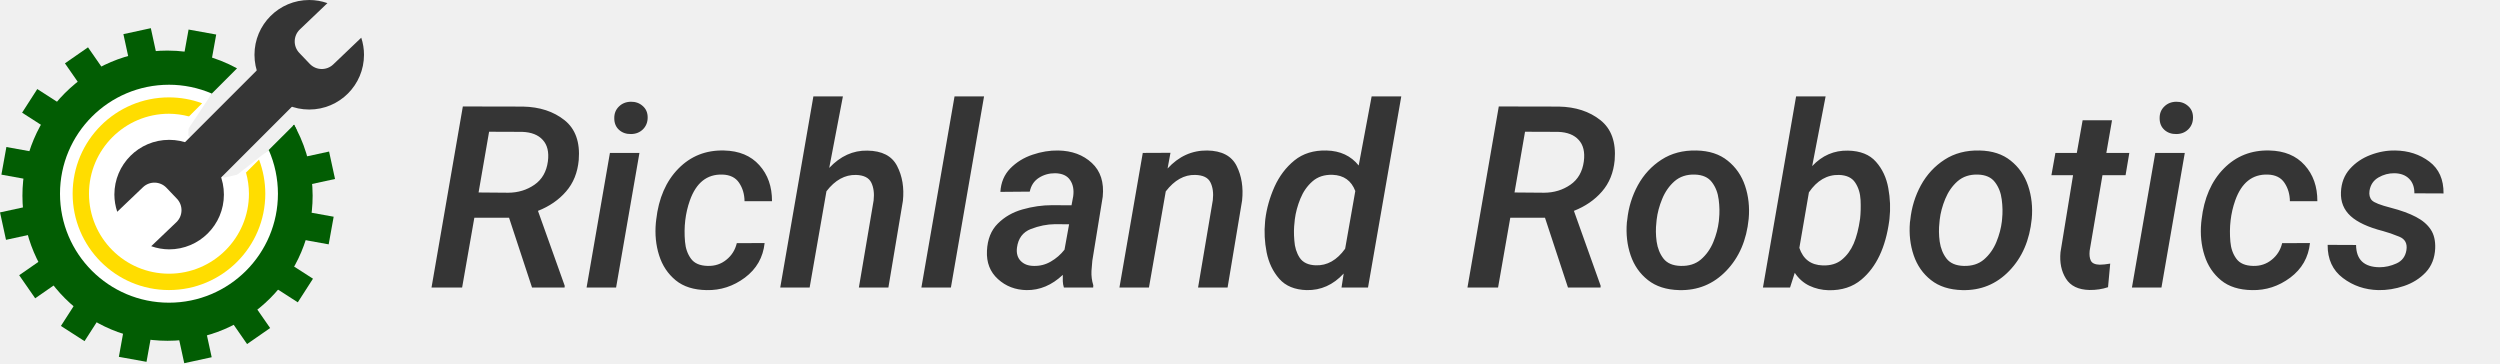
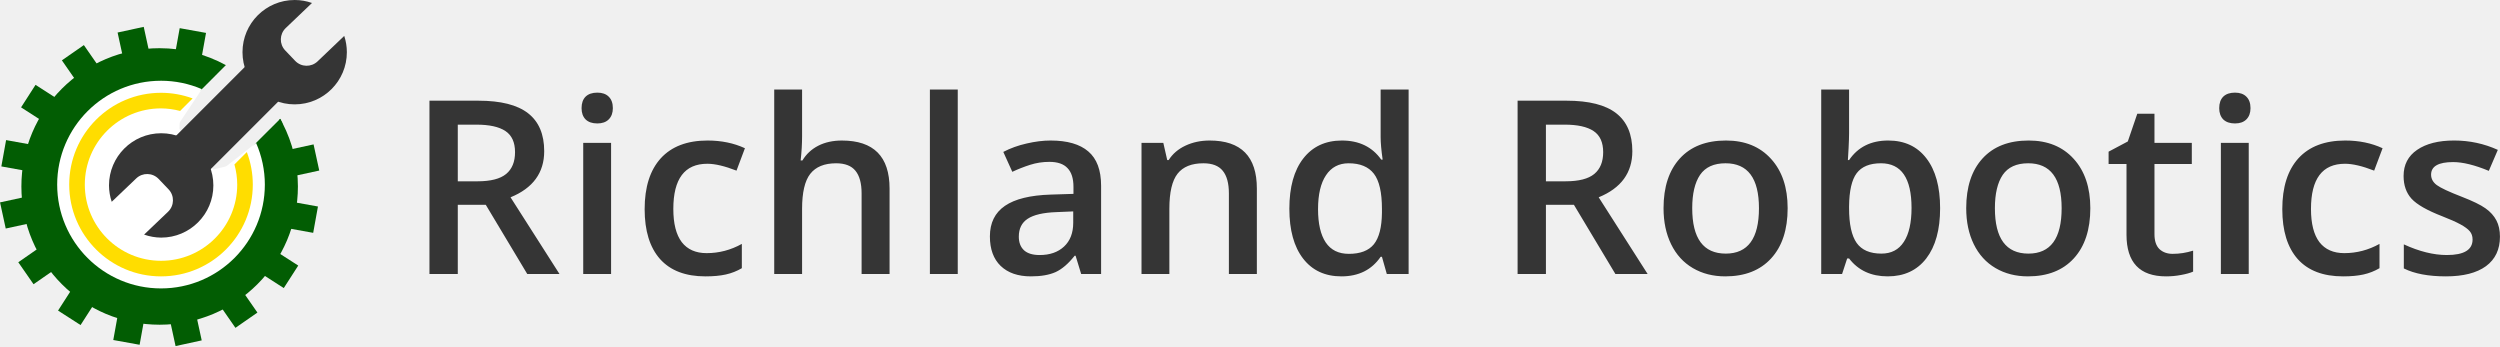
- <svg xmlns="http://www.w3.org/2000/svg" width="34.342cm" height="4.989cm" viewBox="0 0 343.419 49.891" version="1.1" id="svg1">
+ <svg xmlns="http://www.w3.org/2000/svg" width="36.041cm" height="4.989cm" viewBox="0 0 360.406 49.891" version="1.1" id="svg1">
  <defs id="defs1" />
  <g id="layer1" transform="translate(1.719934e-6,-1.1324834e-5)">
    <g id="g3-0" style="display:inline;fill:#ffffff;fill-opacity:1" transform="matrix(1.063613,0,0,1.063613,-86.78304,-158.8193)">
      <path id="path2-3" style="display:inline;fill:#025d03;fill-opacity:1;stroke-width:0.491" d="m 103.226,155.853 a 18.74,18.74 0 0 0 -18.74,18.741 18.74,18.74 0 0 0 18.74,18.74 18.74,18.74 0 0 0 18.741,-18.74 18.74,18.74 0 0 0 -2.067,-8.543 l -0.008,0.003 -0.263,-0.513 a 18.74,18.74 0 0 0 -0.063,-0.11 l -9.06,9.025 -7.082,-7.523 8.779,-8.785 a 18.74,18.74 0 0 0 -8.977,-2.294 z" />
      <path id="rect3-4" style="display:inline;fill:#025d03;fill-opacity:1;stroke-width:0.132" d="m 101.069,152.96 -3.543,0.77 0.671,3.087 3.544,-0.771 z m 4.875,0.177 -0.561,3.108 3.569,0.644 0.561,-3.108 z m -12.989,2.296 -2.979,2.068 1.801,2.595 2.979,-2.068 z m -6.551,5.389 -1.961,3.051 2.657,1.708 1.961,-3.05 z m 33.168,4.604 -0.155,0.155 0.376,0.542 0.1,-0.069 z m -37.158,2.883 -0.644,3.569 3.108,0.561 0.644,-3.569 z m 41.676,0.584 -3.087,0.671 0.771,3.544 3.086,-0.671 z m -39.41,7.189 -3.087,0.671 0.771,3.543 3.086,-0.671 z m 36.896,0.668 -0.645,3.569 3.108,0.561 0.645,-3.569 z m -34.915,6.316 -2.595,1.801 2.068,2.979 2.595,-1.801 z m 32.694,0.542 -1.961,3.051 2.657,1.708 1.961,-3.051 z m -28.191,5.154 -1.708,2.657 3.051,1.961 1.708,-2.657 z m 23.514,0.332 -2.979,2.068 1.801,2.595 2.979,-2.068 z m -17.175,3.206 -0.561,3.108 3.569,0.644 0.561,-3.108 z m 10.755,0.072 -3.544,0.77 0.671,3.087 3.544,-0.771 z" />
      <path id="circle3-9" style="display:inline;stroke-width:0.18" d="m 103.412,160.266 c -7.773,10e-6 -14.074,6.301 -14.074,14.074 9e-6,7.773 6.301,14.074 14.074,14.074 7.773,-1e-5 14.074,-6.301 14.074,-14.074 -0.001,-1.946 -0.406,-3.871 -1.19,-5.653 l -5.789,4.552 -4.933,-6.767 3.375,-5.068 c -1.75,-0.75 -3.633,-1.138 -5.537,-1.139 z" />
      <path id="circle4-1" style="display:inline;fill:#ffdd00;fill-opacity:1;stroke-width:0.159" d="m 103.412,161.898 a 12.442,12.442 0 0 0 -12.442,12.442 12.442,12.442 0 0 0 12.442,12.442 12.442,12.442 0 0 0 12.442,-12.442 12.442,12.442 0 0 0 -0.81,-4.405 l -4.537,4.52 -7.082,-7.523 4.269,-4.272 a 12.442,12.442 0 0 0 -4.282,-0.762 z" />
      <path id="circle5-7" style="display:inline;stroke-width:0.132" d="m 103.412,164.011 c -5.704,1.6e-4 -10.329,4.625 -10.329,10.329 -1.38e-4,5.705 4.624,10.329 10.329,10.33 5.705,1.4e-4 10.33,-4.625 10.33,-10.33 -0.004,-0.923 -0.132,-1.841 -0.38,-2.729 l -2.855,0.67 -4.598,-5.452 0.087,-2.47 c -0.843,-0.225 -1.712,-0.341 -2.585,-0.348 z" />
      <path id="path6-9" style="display:inline;fill:#353535;fill-opacity:1;stroke-width:1.014;stroke-dasharray:none" d="m 121.529,149.321 a 7.073,7.073 0 0 0 -7.073,7.073 7.073,7.073 0 0 0 7.073,7.073 7.073,7.073 0 0 0 7.073,-7.073 7.073,7.073 0 0 0 -0.355,-2.205 l -3.616,3.451 a 2.147,2.147 0 0 1 -3.036,-0.071 l -1.348,-1.412 a 2.147,2.147 0 0 1 0.071,-3.036 l 3.56,-3.397 a 7.073,7.073 0 0 0 -2.349,-0.403 z" />
      <path id="circle6-5" style="display:inline;fill:#353535;fill-opacity:1;stroke-width:1.014;stroke-dasharray:none" d="m 103.434,167.382 a 7.073,7.073 0 0 0 -7.073,7.073 7.073,7.073 0 0 0 0.37,2.218 l 3.322,-3.17 a 2.147,2.147 0 0 1 3.036,0.071 l 1.348,1.412 a 2.147,2.147 0 0 1 -0.071,3.036 l -3.247,3.098 a 7.073,7.073 0 0 0 2.315,0.407 7.073,7.073 0 0 0 7.073,-7.073 7.073,7.073 0 0 0 -7.073,-7.073 z" />
      <path id="path3-4" style="display:none;fill:#000000;fill-opacity:1;stroke-width:1.014;stroke-dasharray:none" d="m 103.424,166.932 8.782,-8.788 2.831,-4.56 8.475,7.865 -0.566,3.544 -3.054,1.06 -0.322,-0.628 -9.064,9.03 z" />
      <path id="rect6-1" style="display:inline;fill:#353535;fill-opacity:1;stroke-width:1.014;stroke-dasharray:none" d="m 104.854,168.315 13.006,-13.006 4.498,4.724 -13.006,13.006 z" />
      <text xml:space="preserve" style="font-style:normal;font-variant:normal;font-weight:500;font-stretch:normal;font-size:329.065px;font-family:Roboto;-inkscape-font-specification:'Roboto Medium';letter-spacing:0.211px;fill:#000000;fill-opacity:1;stroke-width:1.014;stroke-dasharray:none" x="138.305" y="174.455" id="text1">
        <tspan id="tspan1" style="fill:#000000;fill-opacity:1;stroke-width:1.014" x="138.305" y="174.455" />
      </text>
-       <text xml:space="preserve" style="font-style:italic;font-variant:normal;font-weight:500;font-stretch:normal;font-size:32.907px;font-family:Roboto;-inkscape-font-specification:'Roboto Medium Italic';letter-spacing:0.211px;fill:#353535;fill-opacity:1;stroke-width:1.014;stroke-dasharray:none" x="136.697" y="186.461" id="text2">
-         <tspan id="tspan2" style="fill:#353535;fill-opacity:1;stroke-width:1.014;-inkscape-font-specification:'Roboto Medium Italic';font-family:Roboto;font-weight:500;font-style:italic;font-stretch:normal;font-variant:normal" x="136.697" y="186.461">Richland Robotics</tspan>
-       </text>
+       <path d="m 143.638,173.896 h 2.667 q 2.683,0 3.888,-0.996 1.205,-0.996 1.205,-2.956 0,-1.992 -1.301,-2.86 -1.301,-0.868 -3.921,-0.868 h -2.539 z m 0,3.181 v 9.383 h -3.84 v -23.491 h 6.636 q 4.547,0 6.732,1.703 2.185,1.703 2.185,5.142 0,4.386 -4.563,6.25 l 6.636,10.396 h -4.37 l -5.624,-9.383 z m 20.778,9.383 h -3.776 v -17.771 h 3.776 z m -4.001,-22.479 q 0,-1.012 0.546,-1.559 0.562,-0.546 1.591,-0.546 0.996,0 1.542,0.546 0.562,0.546 0.562,1.559 0,0.964 -0.562,1.526 -0.546,0.546 -1.542,0.546 -1.028,0 -1.591,-0.546 -0.546,-0.562 -0.546,-1.526 z m 16.777,22.8 q -4.033,0 -6.138,-2.346 -2.089,-2.362 -2.089,-6.764 0,-4.483 2.185,-6.893 2.201,-2.41 6.347,-2.41 2.812,0 5.061,1.044 l -1.141,3.037 q -2.394,-0.932 -3.953,-0.932 -4.611,0 -4.611,6.122 0,2.989 1.141,4.499 1.157,1.494 3.374,1.494 2.523,0 4.772,-1.253 v 3.294 q -1.012,0.595 -2.169,0.852 -1.141,0.257 -2.78,0.257 z m 24.972,-0.321 h -3.792 v -10.926 q 0,-2.057 -0.836,-3.069 -0.819,-1.012 -2.619,-1.012 -2.378,0 -3.503,1.43 -1.109,1.414 -1.109,4.756 v 8.821 h -3.776 v -25.001 h 3.776 v 6.347 q 0,1.526 -0.193,3.262 h 0.241 q 0.771,-1.285 2.137,-1.992 1.382,-0.707 3.214,-0.707 6.459,0 6.459,6.507 z m 9.241,0 h -3.776 v -25.001 h 3.776 z m 16.729,0 -0.755,-2.474 h -0.129 q -1.285,1.623 -2.587,2.217 -1.301,0.578 -3.342,0.578 -2.619,0 -4.097,-1.414 -1.462,-1.414 -1.462,-4.001 0,-2.748 2.041,-4.145 2.041,-1.398 6.218,-1.526 l 3.069,-0.096 v -0.948 q 0,-1.703 -0.803,-2.539 -0.787,-0.852 -2.458,-0.852 -1.366,0 -2.619,0.402 -1.253,0.402 -2.41,0.948 l -1.221,-2.699 q 1.446,-0.755 3.165,-1.141 1.719,-0.402 3.246,-0.402 3.39,0 5.11,1.478 1.735,1.478 1.735,4.644 v 11.97 z m -5.624,-2.571 q 2.057,0 3.294,-1.141 1.253,-1.157 1.253,-3.23 v -1.542 l -2.282,0.096 q -2.667,0.096 -3.888,0.9 -1.205,0.787 -1.205,2.426 0,1.189 0.707,1.848 0.707,0.643 2.121,0.643 z m 29.438,2.571 h -3.792 v -10.926 q 0,-2.057 -0.836,-3.069 -0.819,-1.012 -2.619,-1.012 -2.394,0 -3.503,1.414 -1.109,1.414 -1.109,4.74 v 8.853 h -3.776 v -17.771 h 2.956 l 0.53,2.33 h 0.193 q 0.803,-1.269 2.282,-1.96 1.478,-0.691 3.278,-0.691 6.395,0 6.395,6.507 z m 11.459,0.321 q -3.326,0 -5.19,-2.41 -1.864,-2.41 -1.864,-6.764 0,-4.37 1.88,-6.797 1.896,-2.442 5.238,-2.442 3.503,0 5.334,2.587 h 0.193 q -0.273,-1.912 -0.273,-3.021 v -6.475 h 3.792 v 25.001 h -2.956 l -0.659,-2.33 h -0.177 q -1.816,2.651 -5.318,2.651 z m 1.012,-3.053 q 2.33,0 3.39,-1.301 1.06,-1.318 1.093,-4.258 v -0.53 q 0,-3.358 -1.093,-4.772 -1.093,-1.414 -3.422,-1.414 -1.992,0 -3.069,1.623 -1.077,1.607 -1.077,4.595 0,2.956 1.044,4.515 1.044,1.542 3.133,1.542 z m 26.71,-9.833 h 2.667 q 2.683,0 3.888,-0.996 1.205,-0.996 1.205,-2.956 0,-1.992 -1.301,-2.86 -1.301,-0.868 -3.921,-0.868 h -2.539 z m 0,3.181 v 9.383 h -3.84 v -23.491 h 6.636 q 4.547,0 6.732,1.703 2.185,1.703 2.185,5.142 0,4.386 -4.563,6.25 l 6.636,10.396 h -4.37 l -5.624,-9.383 z m 32.764,0.466 q 0,4.354 -2.233,6.797 -2.233,2.442 -6.218,2.442 -2.49,0 -4.403,-1.125 -1.912,-1.125 -2.94,-3.23 -1.028,-2.105 -1.028,-4.885 0,-4.322 2.217,-6.748 2.217,-2.426 6.25,-2.426 3.856,0 6.106,2.49 2.249,2.474 2.249,6.684 z m -12.934,0 q 0,6.154 4.547,6.154 4.499,0 4.499,-6.154 0,-6.09 -4.531,-6.09 -2.378,0 -3.455,1.575 -1.06,1.575 -1.06,4.515 z m 26.562,-9.175 q 3.326,0 5.174,2.41 1.864,2.41 1.864,6.764 0,4.37 -1.88,6.813 -1.88,2.426 -5.222,2.426 -3.374,0 -5.238,-2.426 h -0.257 l -0.691,2.105 h -2.828 v -25.001 h 3.776 v 5.945 q 0,0.659 -0.064,1.96 -0.064,1.301 -0.096,1.655 h 0.161 q 1.8,-2.651 5.302,-2.651 z m -0.98,3.085 q -2.282,0 -3.294,1.35 -0.996,1.334 -1.028,4.483 v 0.257 q 0,3.246 1.028,4.708 1.028,1.446 3.358,1.446 2.008,0 3.037,-1.591 1.044,-1.591 1.044,-4.595 0,-6.058 -4.145,-6.058 z m 28.378,6.09 q 0,4.354 -2.233,6.797 -2.233,2.442 -6.218,2.442 -2.49,0 -4.403,-1.125 -1.912,-1.125 -2.94,-3.23 -1.028,-2.105 -1.028,-4.885 0,-4.322 2.217,-6.748 2.217,-2.426 6.25,-2.426 3.856,0 6.106,2.49 2.249,2.474 2.249,6.684 z m -12.934,0 q 0,6.154 4.547,6.154 4.499,0 4.499,-6.154 0,-6.09 -4.531,-6.09 -2.378,0 -3.455,1.575 -1.06,1.575 -1.06,4.515 z m 24.104,6.186 q 1.382,0 2.764,-0.434 v 2.844 q -0.627,0.273 -1.623,0.45 -0.98,0.193 -2.041,0.193 -5.367,0 -5.367,-5.656 v -9.576 h -2.426 v -1.671 l 2.603,-1.382 1.285,-3.76 h 2.33 v 3.953 h 5.061 v 2.86 h -5.061 v 9.512 q 0,1.366 0.675,2.025 0.691,0.643 1.8,0.643 z m 10.302,2.732 h -3.776 v -17.771 h 3.776 z m -4.001,-22.479 q 0,-1.012 0.546,-1.559 0.562,-0.546 1.591,-0.546 0.996,0 1.542,0.546 0.562,0.546 0.562,1.559 0,0.964 -0.562,1.526 -0.546,0.546 -1.542,0.546 -1.028,0 -1.591,-0.546 -0.546,-0.562 -0.546,-1.526 z m 16.777,22.8 q -4.033,0 -6.138,-2.346 -2.089,-2.362 -2.089,-6.764 0,-4.483 2.185,-6.893 2.201,-2.41 6.347,-2.41 2.812,0 5.061,1.044 l -1.141,3.037 q -2.394,-0.932 -3.953,-0.932 -4.611,0 -4.611,6.122 0,2.989 1.141,4.499 1.157,1.494 3.374,1.494 2.523,0 4.772,-1.253 v 3.294 q -1.012,0.595 -2.169,0.852 -1.141,0.257 -2.78,0.257 z m 21.276,-5.383 q 0,2.603 -1.896,4.001 -1.896,1.382 -5.431,1.382 -3.551,0 -5.704,-1.077 v -3.262 q 3.133,1.446 5.833,1.446 3.487,0 3.487,-2.105 0,-0.675 -0.386,-1.125 -0.386,-0.45 -1.269,-0.932 -0.884,-0.482 -2.458,-1.093 -3.069,-1.189 -4.162,-2.378 -1.077,-1.189 -1.077,-3.085 0,-2.282 1.832,-3.535 1.848,-1.269 5.013,-1.269 3.133,0 5.929,1.269 l -1.221,2.844 q -2.876,-1.189 -4.836,-1.189 -2.989,0 -2.989,1.703 0,0.836 0.771,1.414 0.787,0.578 3.406,1.591 2.201,0.852 3.197,1.559 0.996,0.707 1.478,1.639 0.482,0.916 0.482,2.201 z" id="text2" style="font-weight:600;font-size:32.907px;font-family:'Open Sans';-inkscape-font-specification:'Open Sans Semi-Bold';letter-spacing:0.211px;fill:#353535;stroke-width:1.014" aria-label="Richland Robotics" />
    </g>
  </g>
</svg>
